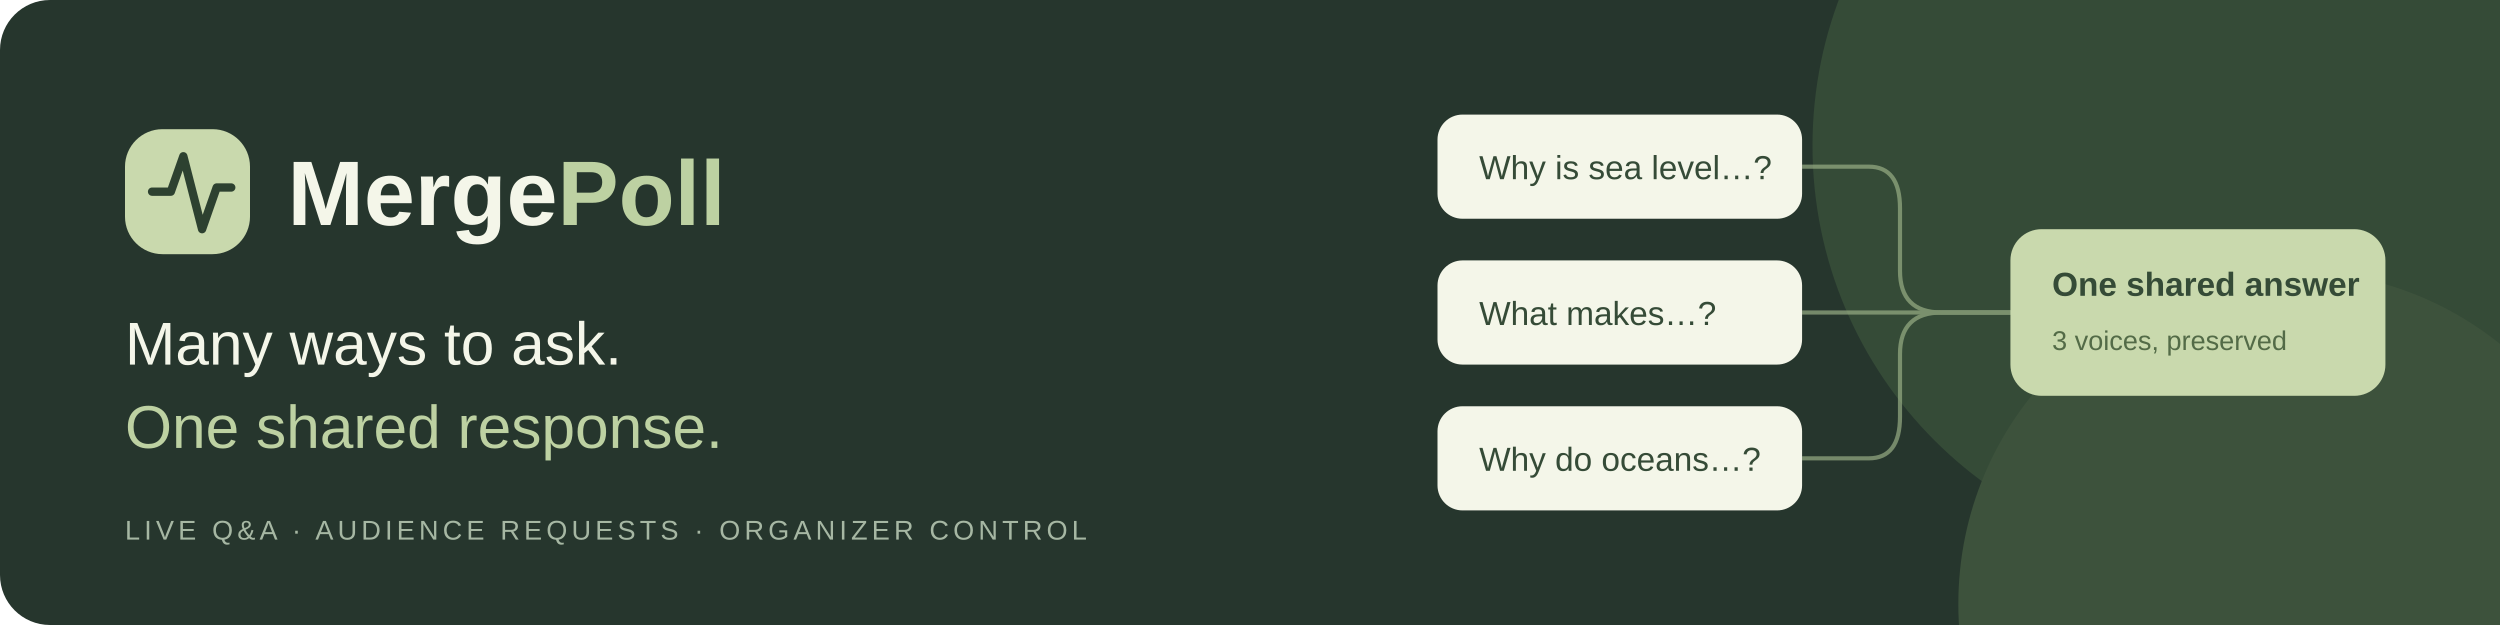
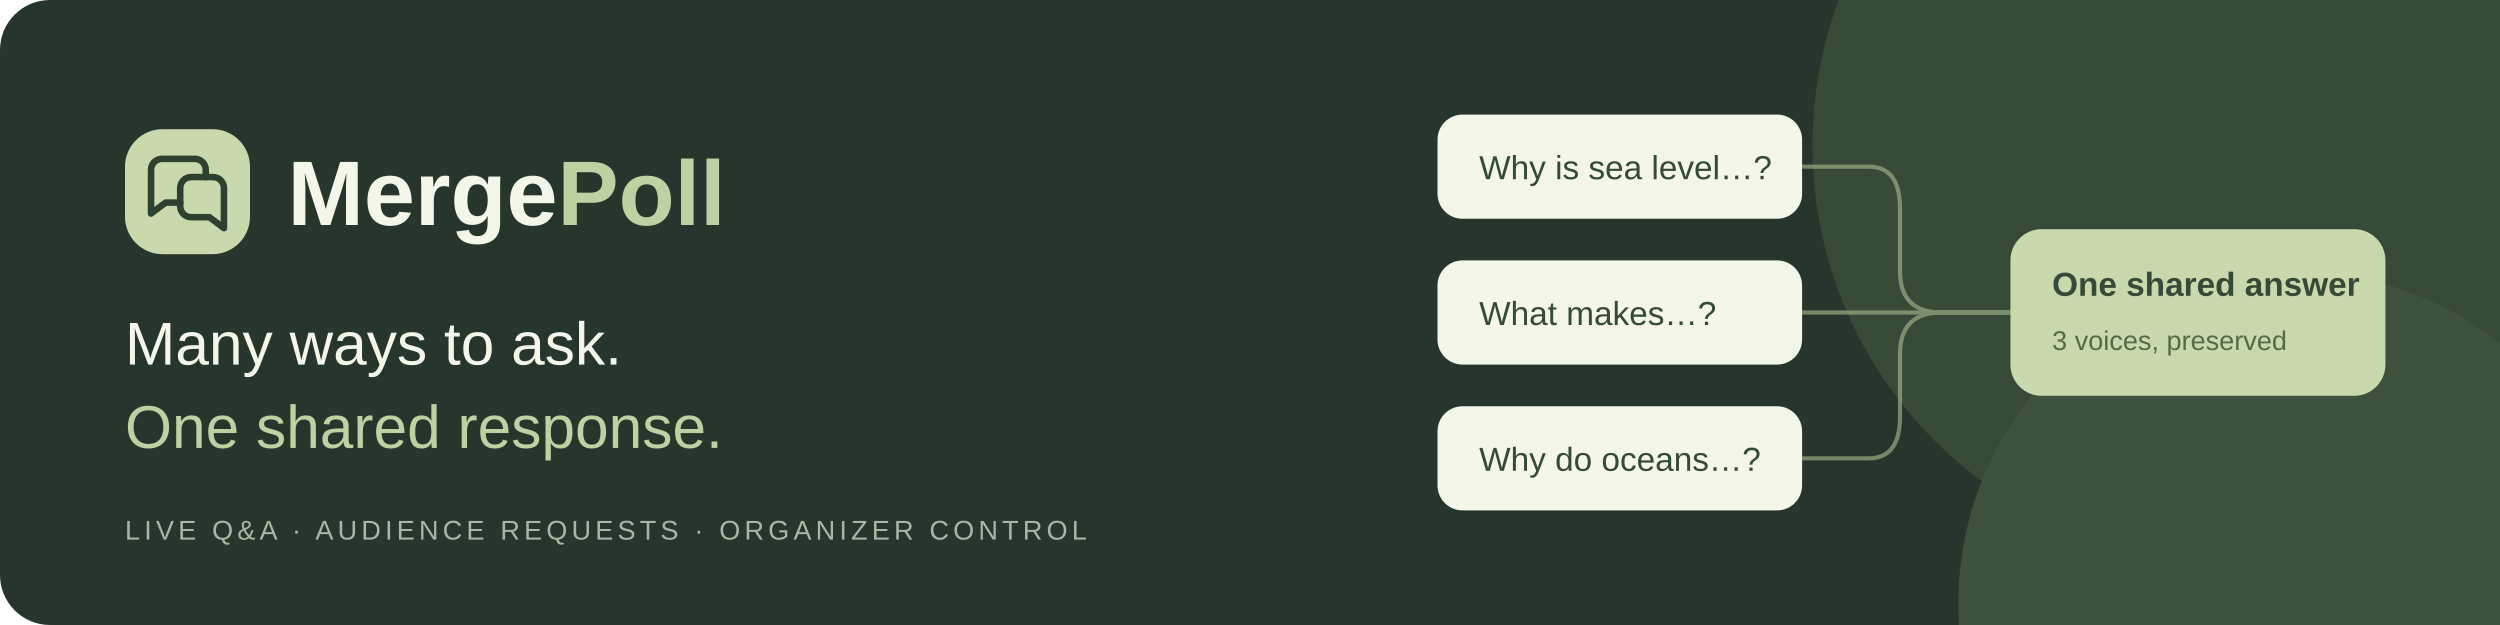
<svg xmlns="http://www.w3.org/2000/svg" width="1200" height="300" viewBox="0 0 1200 300" role="img" aria-labelledby="title desc">
  <rect width="1200" height="300" rx="24" fill="#26362d" />
  <circle cx="1070" cy="70" r="200" fill="#354b37" />
  <circle cx="1100" cy="290" r="160" fill="#3d523c" />
  <rect x="60" y="62" width="60" height="60" rx="18" fill="#c9d9ad" />
-   <path d="M73 92h9l6-17 9 35 7-20h7" fill="none" stroke="#2d4130" stroke-width="4" stroke-linejoin="round" stroke-linecap="round" />
+   <g transform="translate(69 71) scale(1.75)" fill="none" stroke="#2d4130" stroke-width="1.8" stroke-linejoin="round" stroke-linecap="round">
+     <path d="M10 15H6l-4 3V6a3 3 0 0 1 3-3h9a3 3 0 0 1 3 3v2" />
+     <path d="M13 8h6a3 3 0 0 1 3 3v11l-4-3h-5a3 3 0 0 1-3-3v-5a3 3 0 0 1 3-3Z" />
+   </g>
  <text x="138" y="108" font-family="Arial,Helvetica,sans-serif" font-size="44" font-weight="700" fill="#f4f6e9">Merge<tspan fill="#bdd1a2">Poll</tspan>
  </text>
  <text x="60" y="175" font-family="Arial,Helvetica,sans-serif" font-size="29" fill="#f4f6e9">Many ways to ask.</text>
  <text x="60" y="215" font-family="Arial,Helvetica,sans-serif" font-size="29" fill="#bdd1a2">One shared response.</text>
  <text x="60" y="259" font-family="Arial,Helvetica,sans-serif" font-size="13" letter-spacing="2" fill="#a6b7a3">LIVE Q&amp;A · AUDIENCE REQUESTS · ORGANIZER CONTROL</text>
  <g fill="none" stroke="#9fb58a" stroke-width="2" opacity=".65">
    <path d="M865 80h32q15 0 15 20v30q0 20 20 20h34" />
    <path d="M865 150h100" />
    <path d="M865 220h32q15 0 15-20v-30q0-20 20-20h34" />
  </g>
  <g font-family="Arial,Helvetica,sans-serif" font-size="16">
    <rect x="690" y="55" width="175" height="50" rx="12" fill="#f4f6e9" />
    <text x="710" y="86" fill="#354b37">Why is sea level…?</text>
    <rect x="690" y="125" width="175" height="50" rx="12" fill="#f4f6e9" />
    <text x="710" y="156" fill="#354b37">What makes…?</text>
    <rect x="690" y="195" width="175" height="50" rx="12" fill="#f4f6e9" />
    <text x="710" y="226" fill="#354b37">Why do oceans…?</text>
    <rect x="965" y="110" width="180" height="80" rx="15" fill="#c9d9ad" />
    <text x="985" y="142" fill="#354b37" font-weight="700">One shared answer</text>
    <text x="985" y="168" fill="#536b47" font-size="13">3 voices, preserved</text>
  </g>
</svg>
